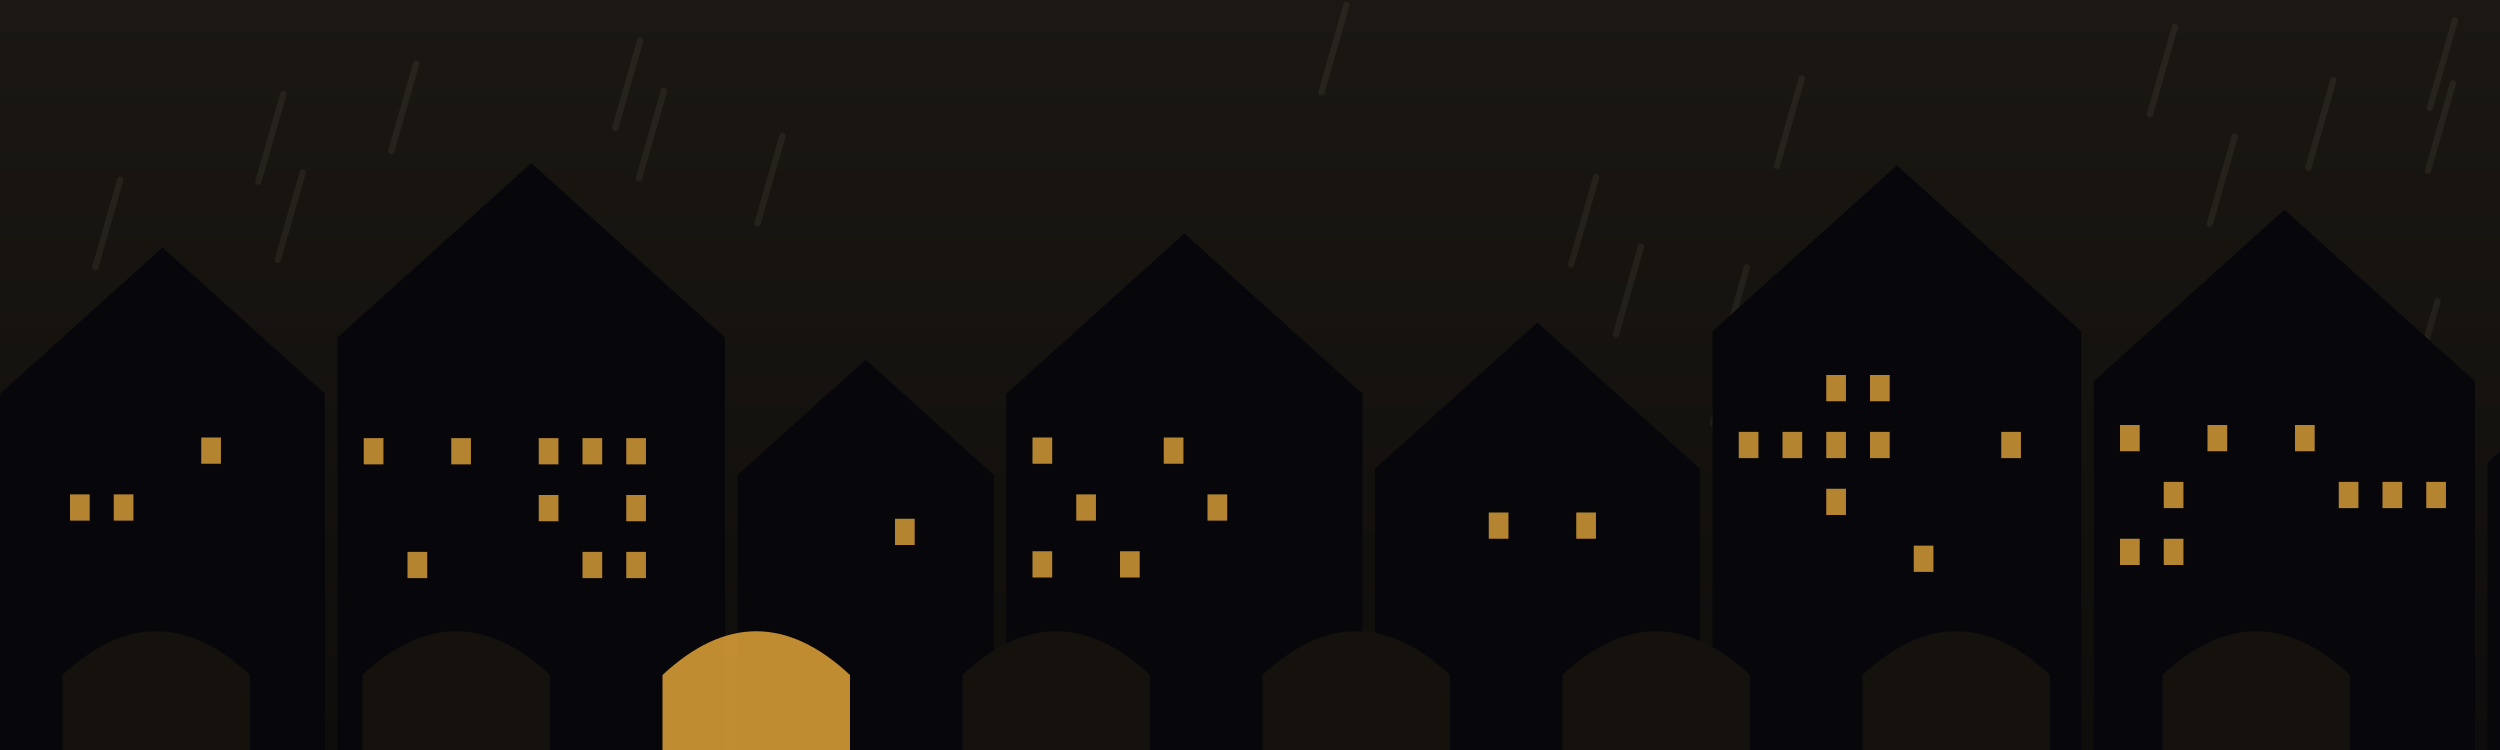
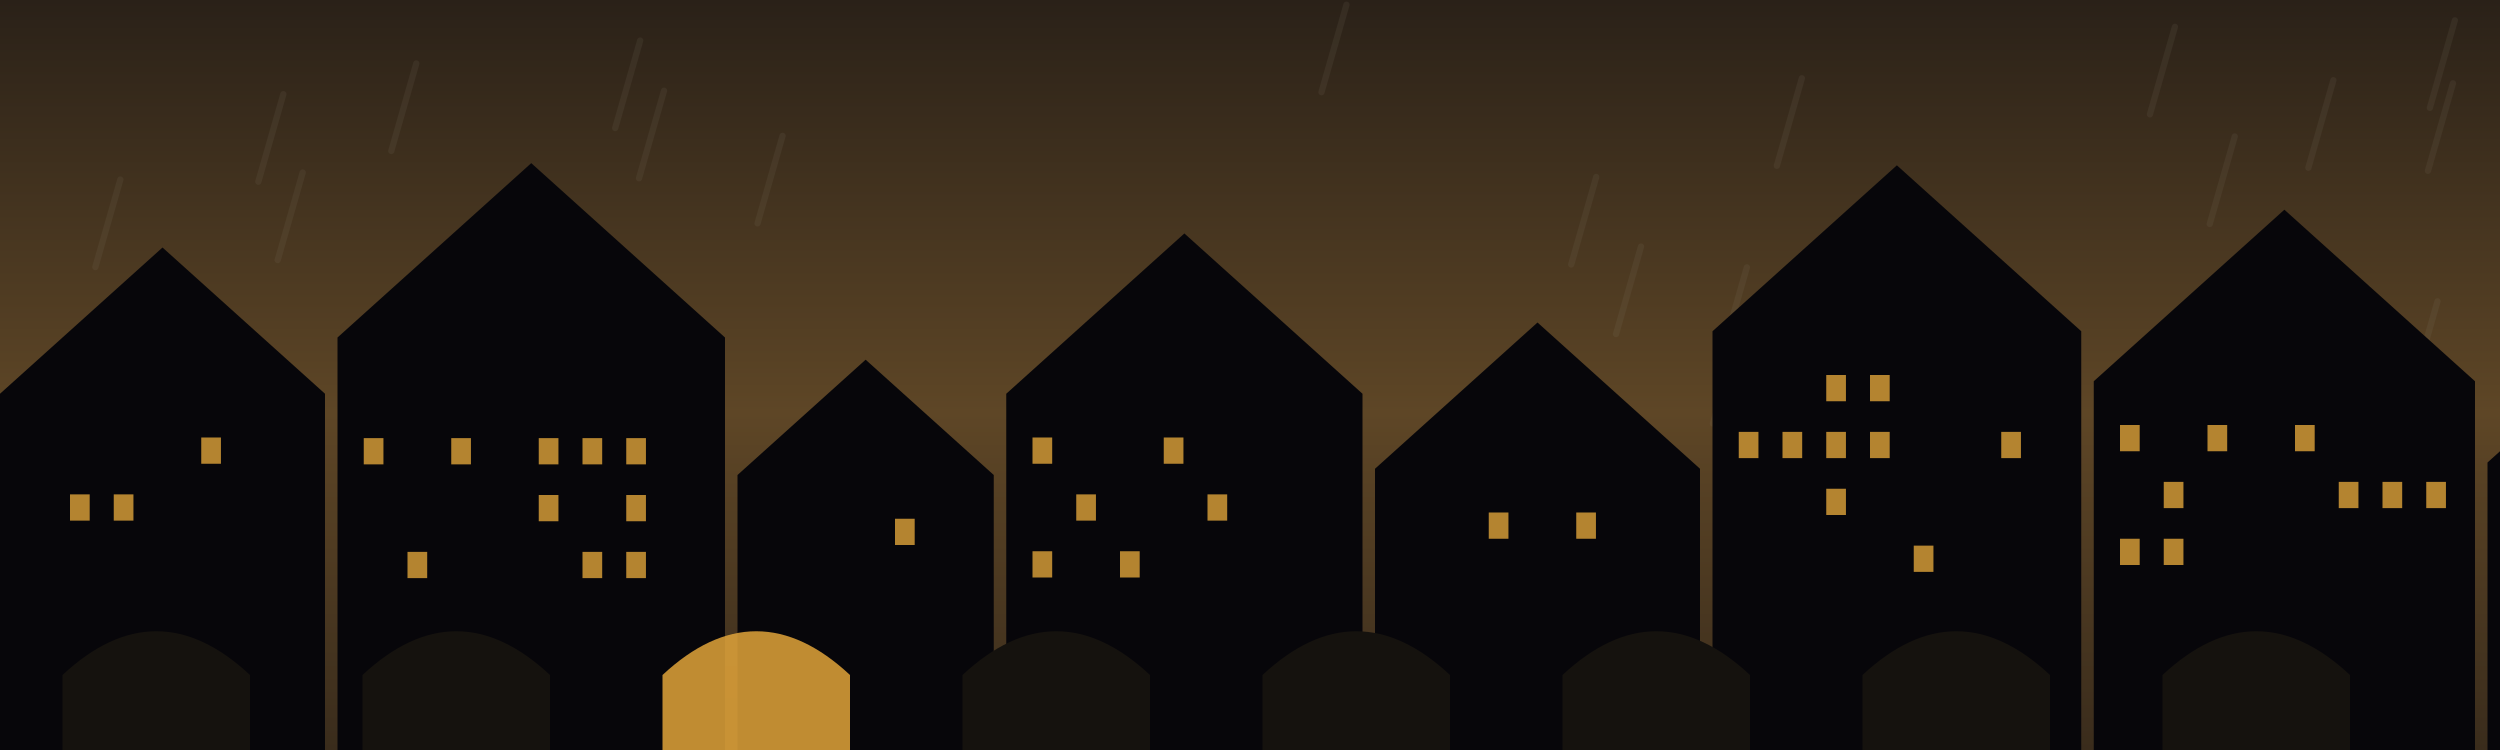
<svg xmlns="http://www.w3.org/2000/svg" viewBox="0 0 400 120" width="400" height="120">
  <defs>
    <linearGradient id="sky" gradientUnits="userSpaceOnUse" x1="0" y1="0" x2="0" y2="120">
-       <stop offset="0" stop-color="#1B1813" />
-       <stop offset="1" stop-color="#0F0D0B" />
+       <stop offset="0" stop-color="#2A2118" />
+       <stop offset="0.55" stop-color="#5E4626" />
+       <stop offset="1" stop-color="#3A2C1C" />
    </linearGradient>
  </defs>
  <path d="M0 0h400v120h-400z" fill="url(#sky)" />
  <path d="M96.442 38.448L92.442 52.448M288.297 12.523L284.297 26.523M19.255 28.732L15.255 42.732M378.883 46.202L374.883 60.202M48.43 27.605L44.43 41.605M278.064 53.77L274.064 67.77M125.21 21.735L121.21 35.735M389.998 48.215L385.998 62.215M279.495 42.779L275.495 56.779M106.245 14.518L102.245 28.518M203.594 72.112L199.594 86.112M45.335 15.069L41.335 29.069M215.435 0.754L211.435 14.754M309.924 49.074L305.924 63.074M392.474 13.327L388.474 27.327M392.778 3.254L388.778 17.254M357.56 21.836L353.56 35.836M62.829 52.167L58.829 66.167M298.004 72.102L294.004 86.102M262.563 39.448L258.563 53.448M299.099 54.645L295.099 68.645M347.989 4.292L343.989 18.292M373.34 12.839L369.34 26.839M102.429 6.49L98.429 20.49M66.605 10.154L62.605 24.154M255.393 28.317L251.393 42.317" fill="none" stroke-opacity="0.12" stroke="#8A7F6C" stroke-width="1" stroke-linecap="round" stroke-linejoin="round" />
  <path d="M0 120 L0 63 L26 39.6 L52 63 L52 120zM54 120 L54 54 L85 26.1 L116 54 L116 120zM118 120 L118 76 L138.5 57.55 L159 76 L159 120zM161 120 L161 63 L189.5 37.35 L218 63 L218 120zM220 120 L220 75 L246 51.6 L272 75 L272 120zM274 120 L274 53 L303.5 26.45 L333 53 L333 120zM335 120 L335 61 L365.5 33.55 L396 61 L396 120zM398 120 L398 74 L429 46.1 L460 74 L460 120z" fill="#07060A" />
  <path d="M32.2 70h3.15v4.2h-3.15zM11.2 79.1h3.15v4.2h-3.15zM18.2 79.1h3.15v4.2h-3.15zM58.2 70.1h3.15v4.2h-3.15zM72.2 70.1h3.15v4.2h-3.15zM86.2 70.1h3.15v4.2h-3.15zM93.2 70.1h3.15v4.2h-3.15zM100.2 70.1h3.15v4.2h-3.15zM86.2 79.2h3.15v4.2h-3.15zM100.2 79.2h3.15v4.2h-3.15zM65.2 88.3h3.15v4.2h-3.15zM93.2 88.3h3.15v4.2h-3.15zM100.2 88.3h3.15v4.2h-3.15zM143.2 83h3.15v4.2h-3.15zM165.2 70h3.15v4.2h-3.15zM186.2 70h3.15v4.2h-3.15zM172.2 79.1h3.15v4.2h-3.15zM193.2 79.1h3.15v4.2h-3.15zM165.2 88.2h3.15v4.2h-3.15zM179.2 88.2h3.15v4.2h-3.15zM238.2 82h3.15v4.2h-3.15zM252.2 82h3.15v4.2h-3.15zM292.2 60h3.15v4.2h-3.15zM299.2 60h3.15v4.2h-3.15zM278.2 69.1h3.15v4.2h-3.15zM285.2 69.1h3.15v4.2h-3.15zM292.2 69.1h3.15v4.2h-3.15zM299.2 69.1h3.15v4.2h-3.15zM320.2 69.1h3.15v4.2h-3.15zM292.2 78.2h3.15v4.2h-3.15zM306.2 87.3h3.15v4.2h-3.15zM339.2 68h3.15v4.2h-3.15zM353.2 68h3.15v4.2h-3.15zM367.2 68h3.15v4.2h-3.15zM346.2 77.1h3.15v4.2h-3.15zM374.2 77.1h3.15v4.2h-3.15zM381.2 77.1h3.15v4.2h-3.15zM388.2 77.1h3.15v4.2h-3.15zM339.2 86.2h3.15v4.2h-3.15zM346.2 86.2h3.15v4.2h-3.15zM416.2 81h3.15v4.2h-3.15zM451.2 90.1h3.15v4.2h-3.15z" fill="#E0A43A" fill-opacity="0.8" />
  <path d="M10 120v-12q15 -14 30 0v12z" fill="#15120E" />
  <path d="M58 120v-12q15 -14 30 0v12z" fill="#15120E" />
  <path d="M106 120v-12q15 -14 30 0v12z" fill="#E0A43A" fill-opacity="0.85" />
  <path d="M154 120v-12q15 -14 30 0v12z" fill="#15120E" />
  <path d="M202 120v-12q15 -14 30 0v12z" fill="#15120E" />
  <path d="M250 120v-12q15 -14 30 0v12z" fill="#15120E" />
  <path d="M298 120v-12q15 -14 30 0v12z" fill="#15120E" />
  <path d="M346 120v-12q15 -14 30 0v12z" fill="#15120E" />
</svg>
